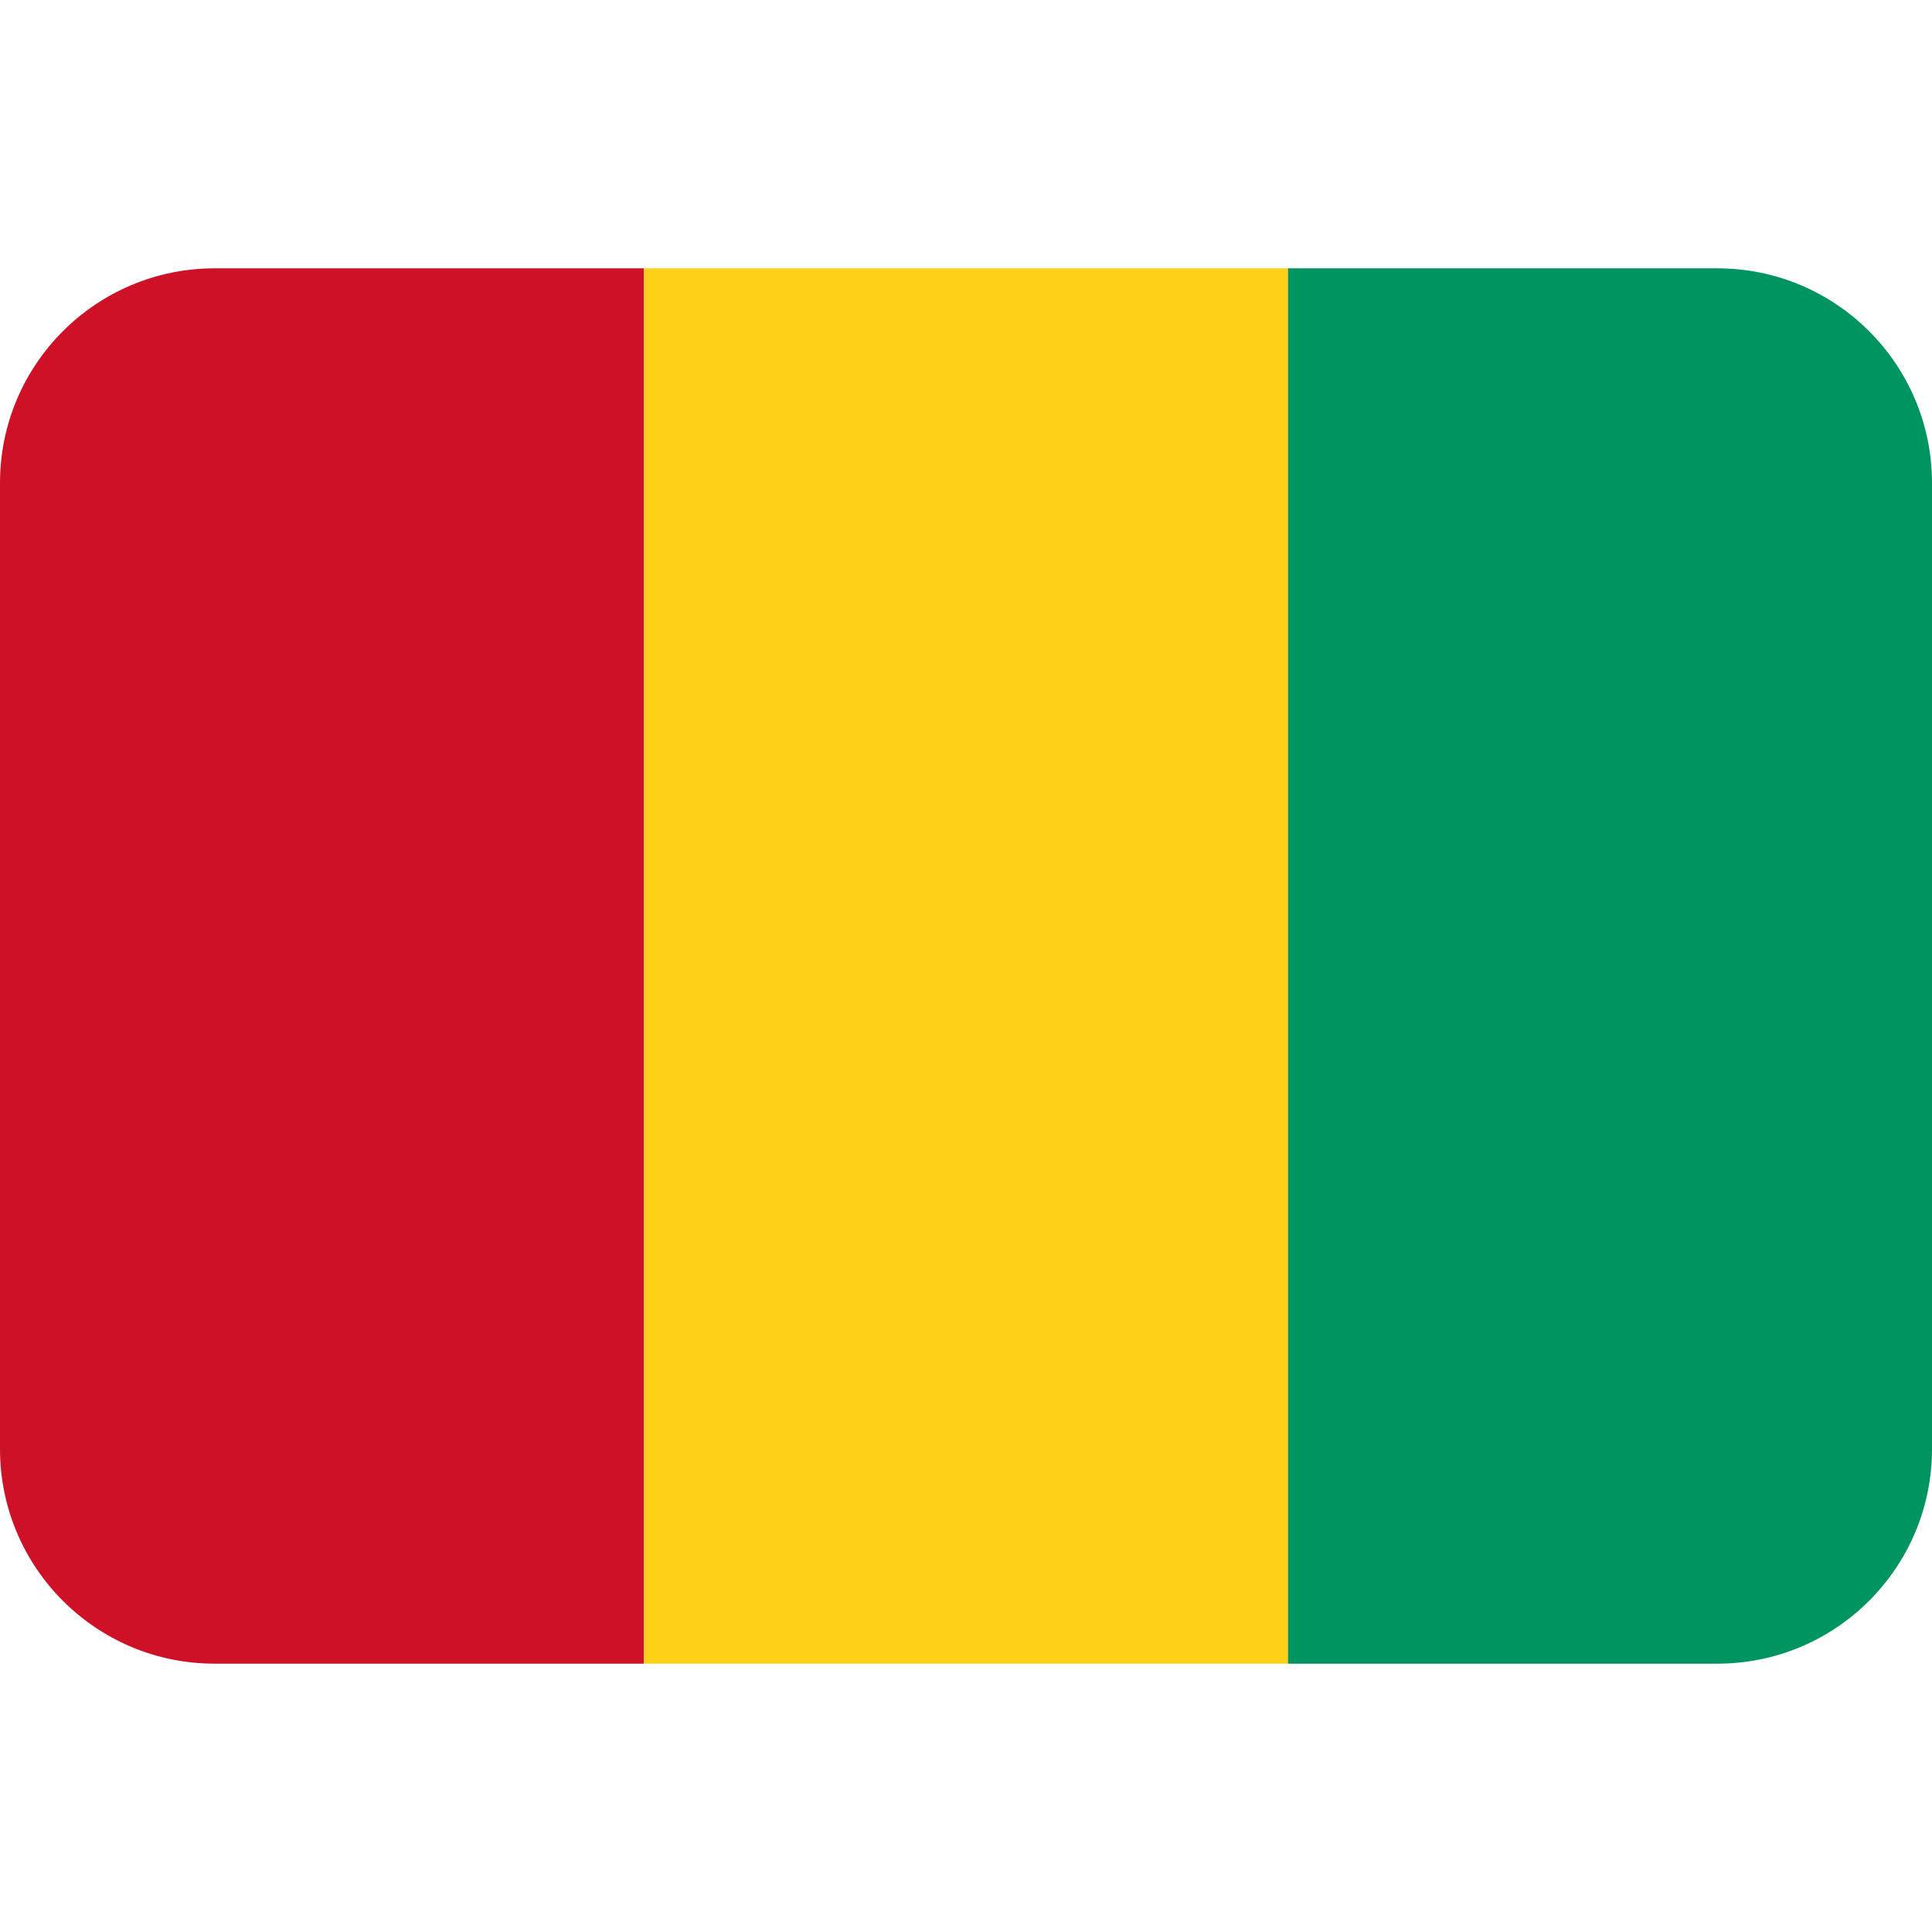
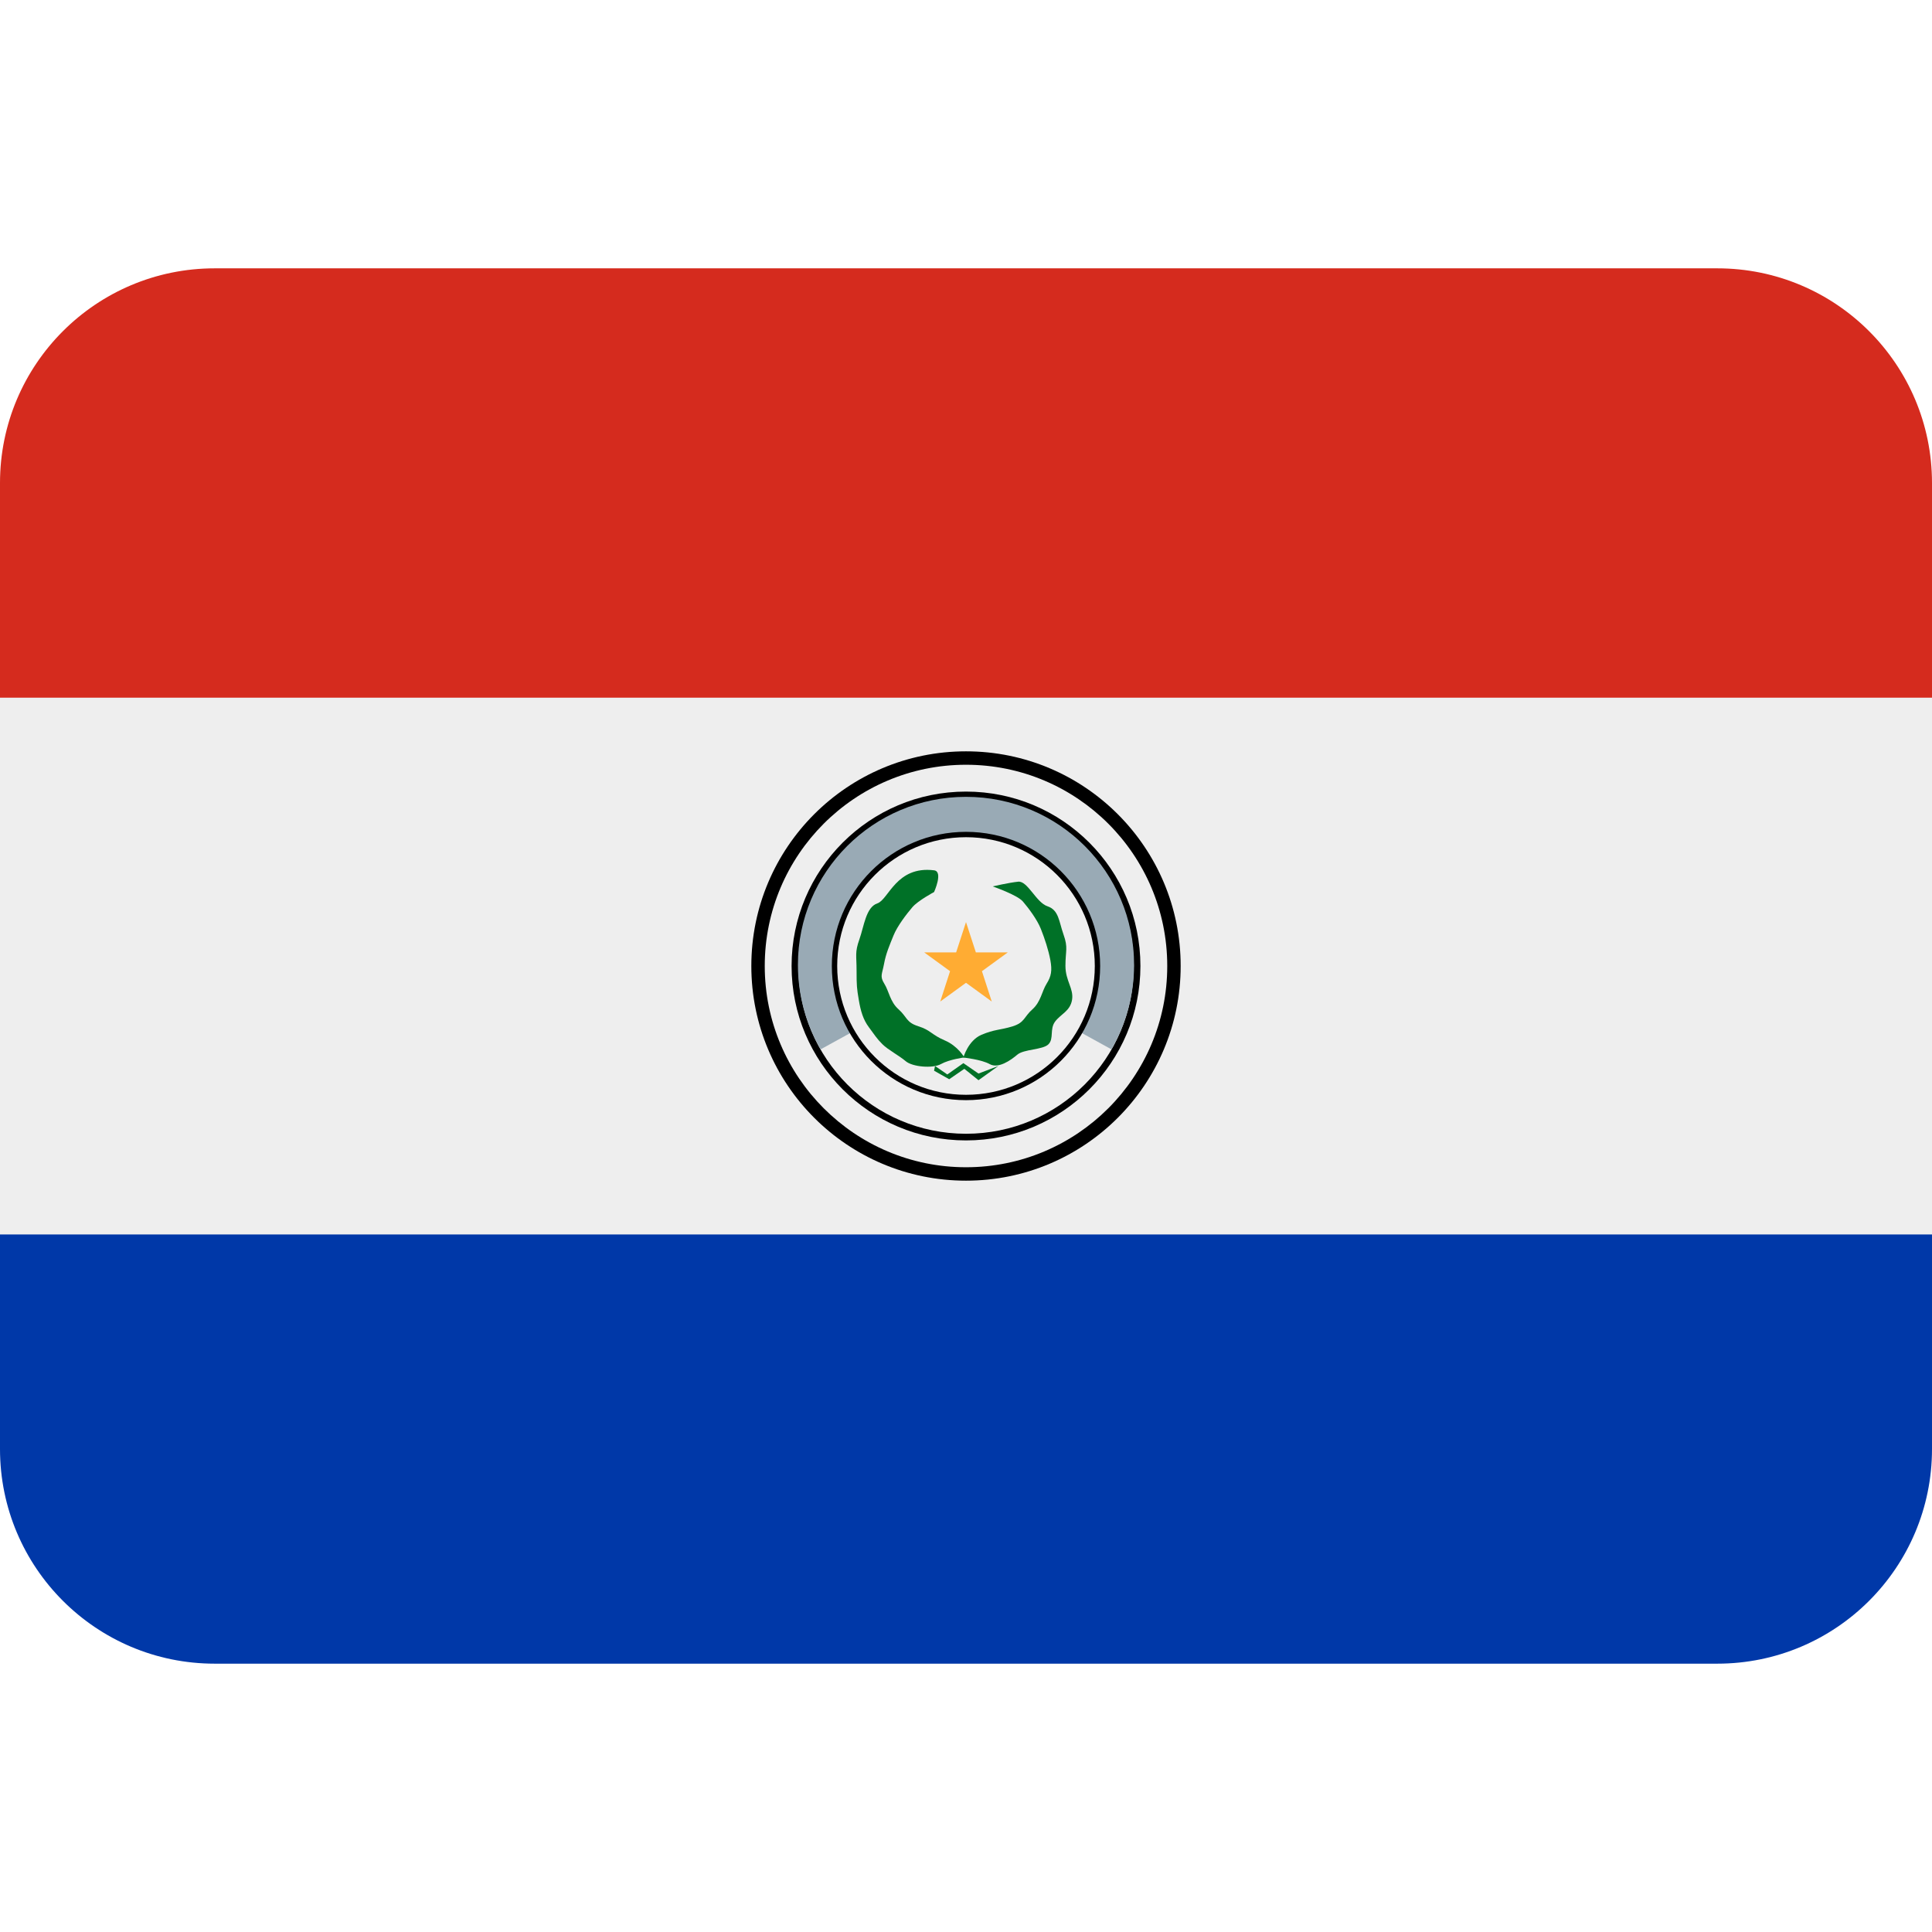
<svg xmlns="http://www.w3.org/2000/svg" viewBox="0 0 36 36">
-   <path fill="#CE1126" d="M4 5C1.791 5 0 6.791 0 9v18c0 2.209 1.791 4 4 4h8V5H4z" />
-   <path fill="#FCD116" d="M12 5h12v26H12z" />
-   <path fill="#009460" d="M32 5h-8v26h8c2.209 0 4-1.791 4-4V9c0-2.209-1.791-4-4-4z" />
+   <path fill="#0038A8" d="M0 27c0 2.209 1.791 4 4 4h28c2.209 0 4-1.791 4-4v-4H0v4z" />
+   <path fill="#EEE" d="M0 13h36v10H0z" />
+   <path fill="#D52B1E" d="M32 5H4C1.791 5 0 6.791 0 9v4h36V9c0-2.209-1.791-4-4-4z" />
+   <path d="M22 18c0 2.209-1.791 4-4 4s-4-1.791-4-4 1.791-4 4-4 4 1.791 4 4z" />
+   <path fill="#EEE" d="M21.75 18c0 2.071-1.68 3.75-3.75 3.75s-3.75-1.68-3.75-3.75 1.679-3.75 3.75-3.75 3.75 1.679 3.75 3.75z" />
+   <path d="M21.25 18c0 1.795-1.455 3.25-3.25 3.25s-3.25-1.455-3.25-3.25 1.455-3.25 3.25-3.25 3.25 1.455 3.25 3.25z" />
+   <path fill="#EEE" d="M21.126 18c0 1.726-1.4 3.126-3.126 3.126s-3.124-1.4-3.124-3.126 1.399-3.124 3.124-3.124c1.726 0 3.126 1.399 3.126 3.124z" />
+   <path fill="#99AAB5" d="M21.132 17.98c0-1.73-1.402-3.132-3.132-3.132s-3.132 1.402-3.132 3.132c0 .573.154 1.111.423 1.573l2.712-1.491 2.707 1.491c.268-.463.422-1 .422-1.573z" />
+   <path d="M20.5 18c0 1.381-1.119 2.5-2.5 2.5s-2.5-1.119-2.5-2.5 1.12-2.5 2.5-2.5 2.5 1.119 2.5 2.5z" />
+   <circle fill="#EEE" cx="18" cy="18" r="2.4" />
+   <path fill="#FFAC33" d="M18 17.182l.184.565h.594l-.481.35.183.565-.48-.349-.48.349.183-.565-.481-.35h.594z" />
+   <path fill="#007127" d="M18.497 16.517s.3-.07.476-.088c.176-.018.334.388.545.458.214.072.212.282.3.529.088.247.035.299.035.581s.158.423.123.634c-.035.211-.211.264-.316.405-.105.142-.018.317-.124.423-.105.105-.458.088-.581.194-.123.105-.352.264-.511.176-.158-.088-.493-.123-.493-.123s.088-.317.335-.423c.247-.105.352-.088.581-.158.229-.071.211-.177.37-.317.158-.141.176-.335.264-.476.089-.141.106-.247.071-.441-.036-.194-.107-.405-.177-.582-.07-.176-.229-.387-.335-.511-.105-.123-.563-.281-.563-.281z" />
+   <path fill="#007127" d="M17.405 16.622s.175-.383 0-.405c-.705-.088-.846.546-1.057.616-.213.072-.247.423-.334.669-.088.247-.053.299-.053.582 0 .282.005.334.041.546.035.211.083.37.188.511.106.141.146.211.252.316.105.105.312.212.435.317.123.105.498.141.657.053.158-.088.435-.123.435-.123s-.118-.212-.364-.317c-.247-.105-.264-.193-.493-.264-.229-.071-.211-.177-.37-.317-.158-.141-.176-.335-.264-.476-.088-.141-.041-.176-.005-.37.035-.194.105-.352.176-.528.07-.176.247-.405.352-.528.105-.123.404-.282.404-.282z" />
+   <path fill="#007127" d="M17.423 19.863l.229.158.299-.211.282.194.37-.141-.37.265-.264-.212-.282.194-.282-.159z" />
</svg>
